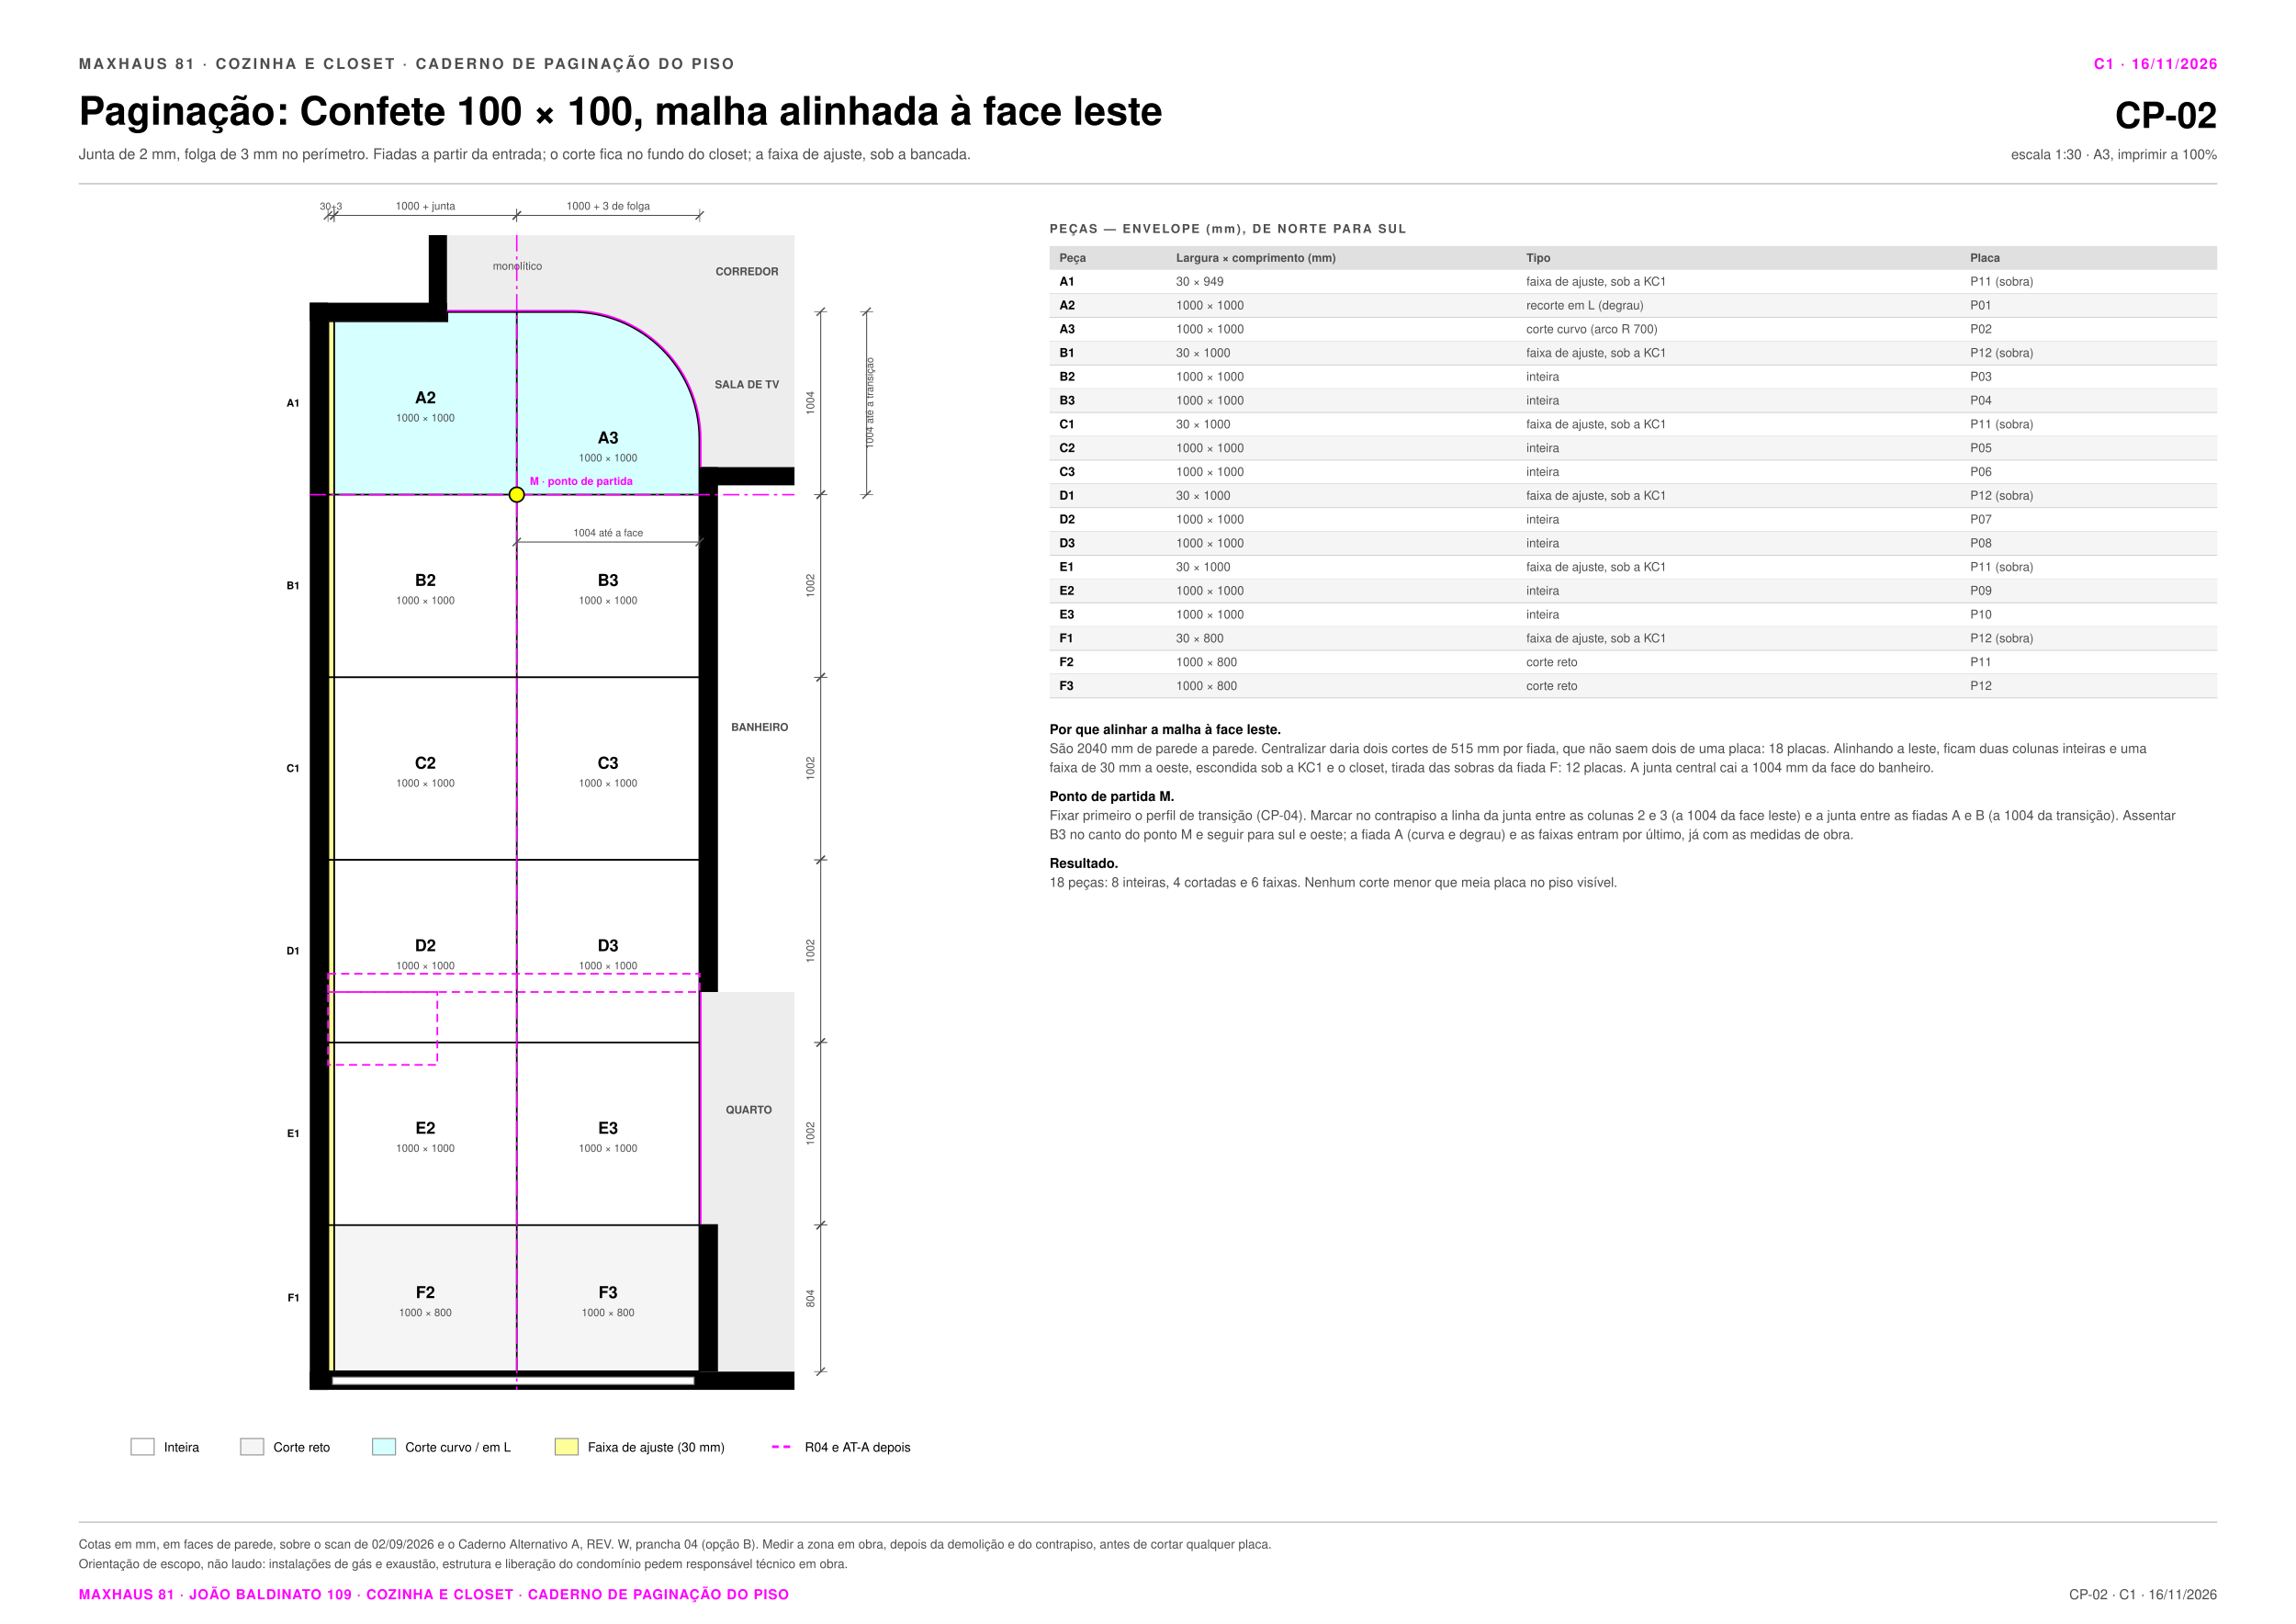
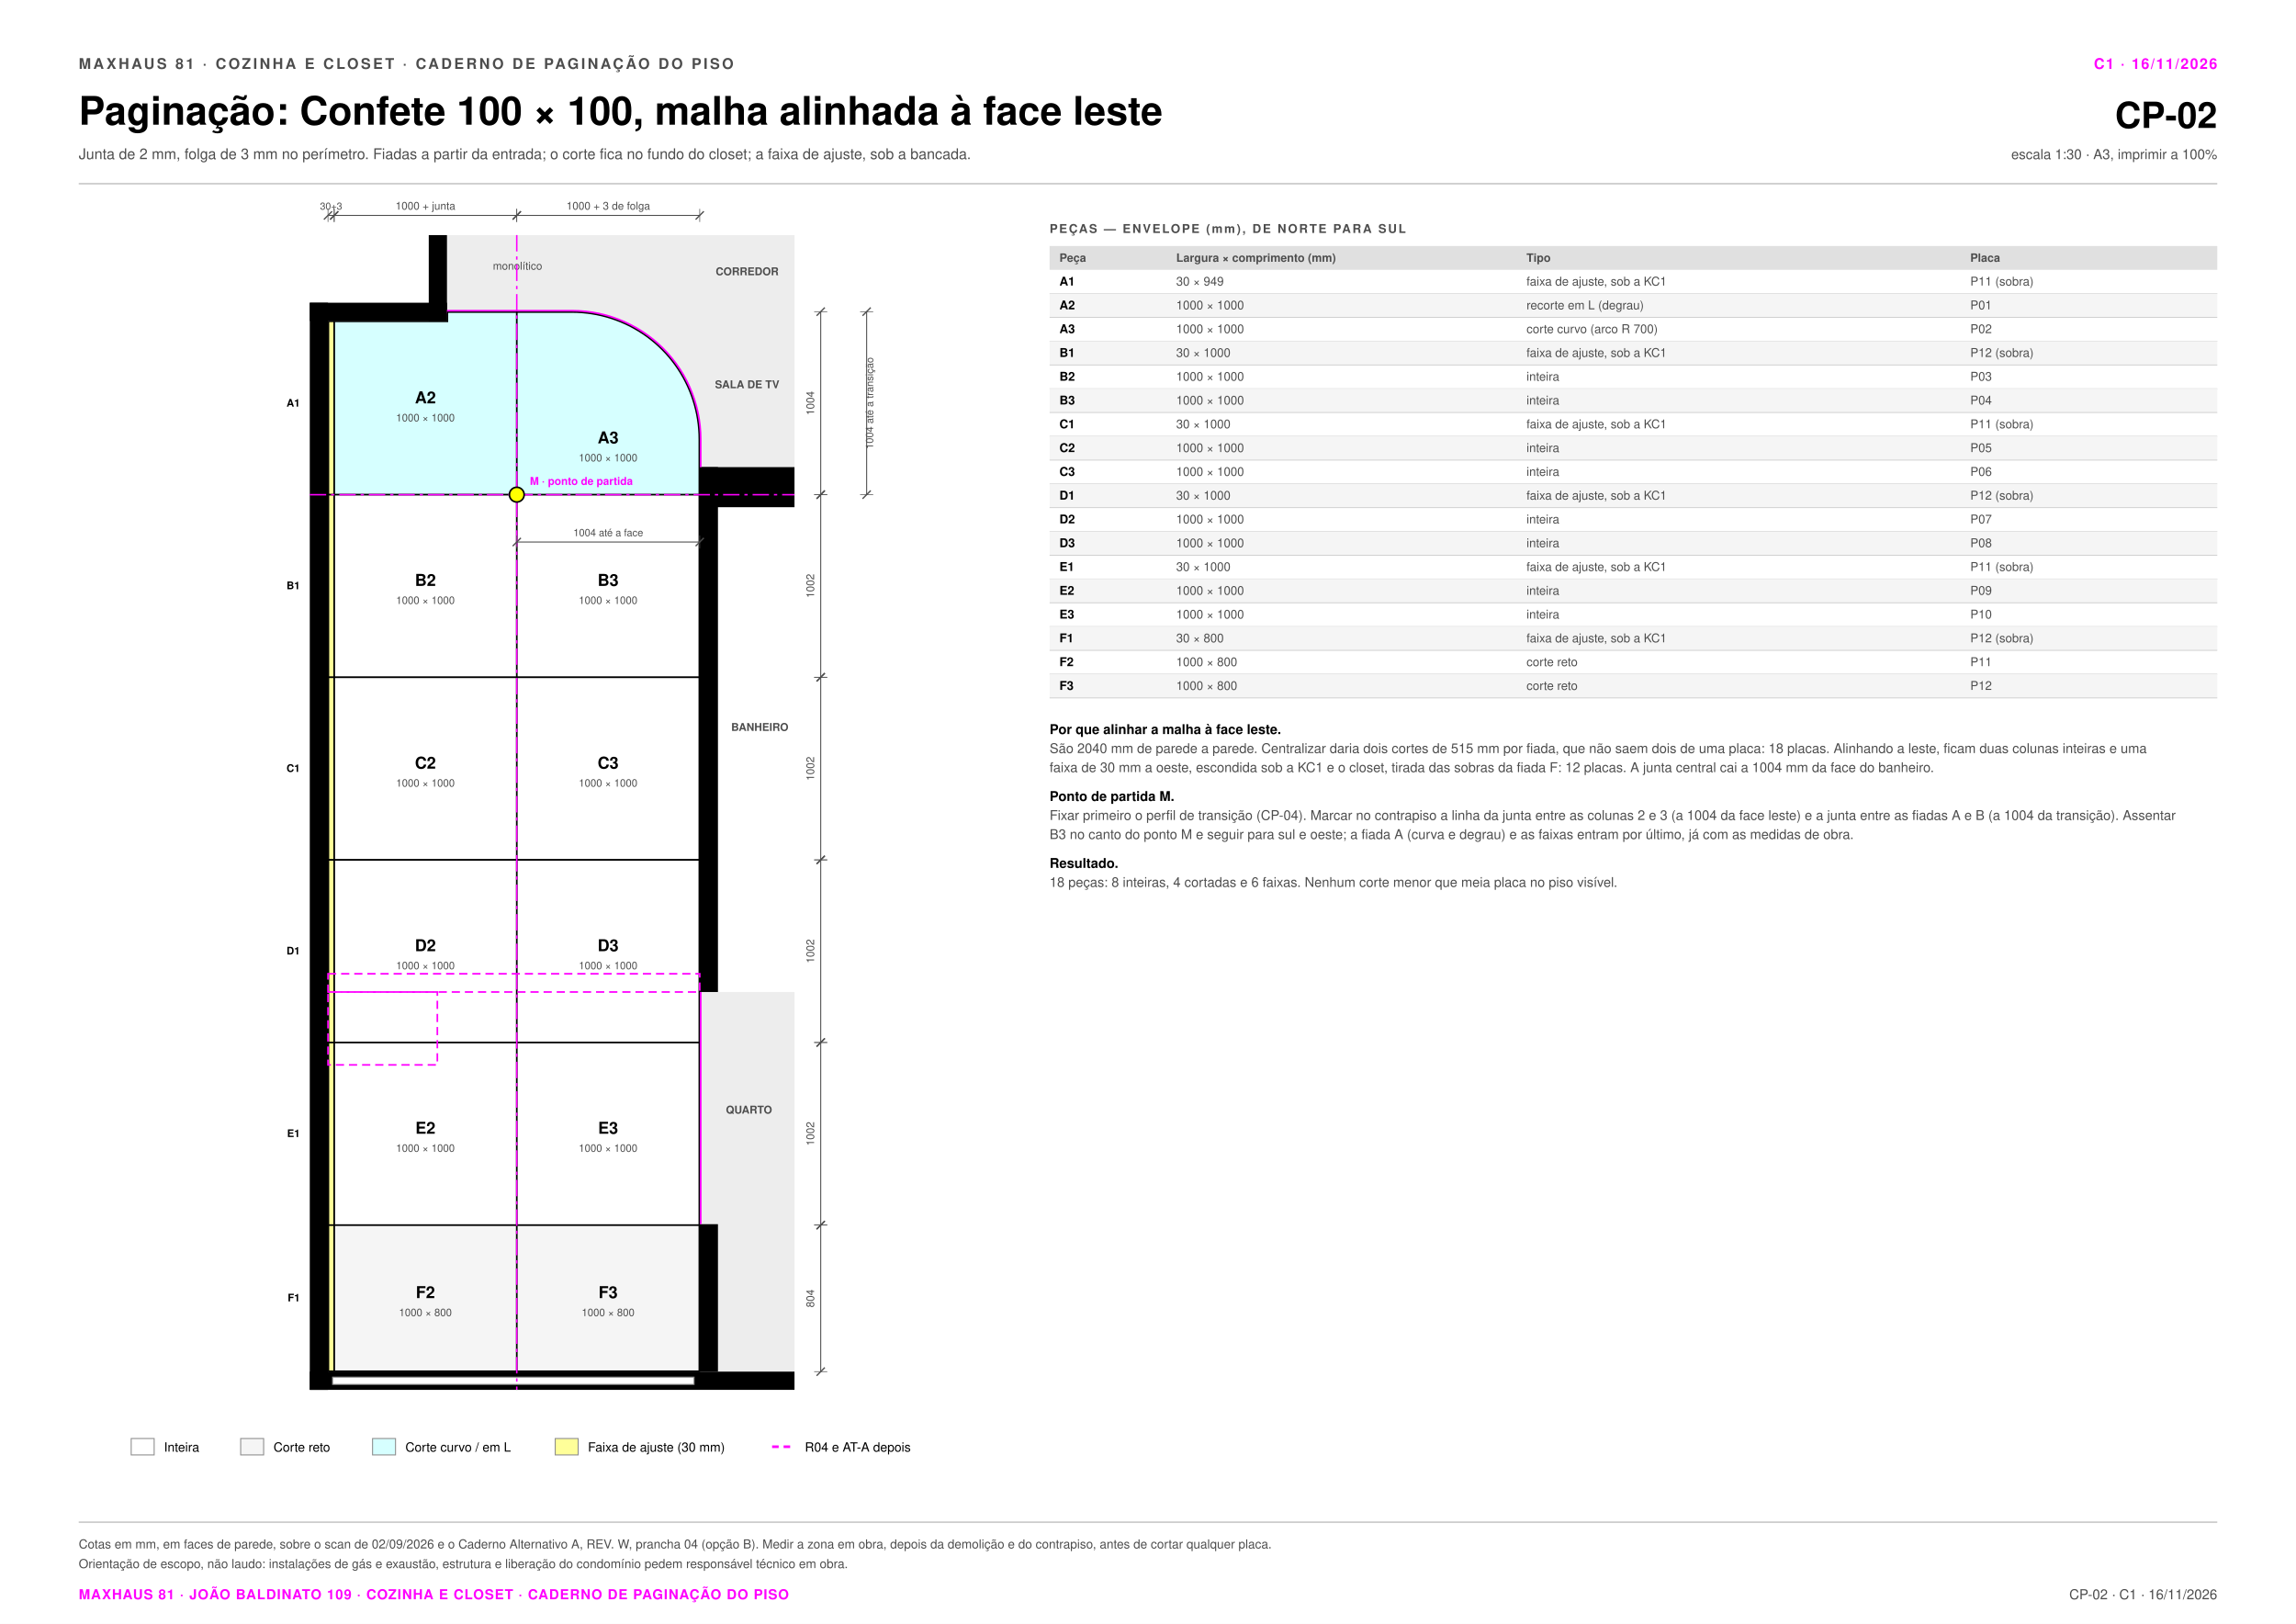
<svg xmlns="http://www.w3.org/2000/svg" viewBox="0 0 1400 990" width="1400" height="990">
  <rect x="0.00" y="0.00" width="1400.00" height="990.00" fill="#ffffff" />
  <text x="48.0" y="42.0" font-family="Helvetica, Arial, sans-serif" font-size="9.0" fill="#4d4d4d" font-weight="bold" text-anchor="start" letter-spacing="1.40">MAXHAUS 81  ·  COZINHA E CLOSET  ·  CADERNO DE PAGINAÇÃO DO PISO</text>
  <text x="48.0" y="76.0" font-family="Helvetica, Arial, sans-serif" font-size="24.0" fill="#000000" font-weight="bold" text-anchor="start">Paginação: Confete 100 × 100, malha alinhada à face leste</text>
  <text x="48.0" y="97.0" font-family="Helvetica, Arial, sans-serif" font-size="9.0" fill="#4d4d4d" font-weight="normal" text-anchor="start">Junta de 2 mm, folga de 3 mm no perímetro. Fiadas a partir da entrada; o corte fica no fundo do closet; a faixa de ajuste, sob a bancada.</text>
  <text x="1352.0" y="42.0" font-family="Helvetica, Arial, sans-serif" font-size="9.0" fill="#ff00ff" font-weight="bold" text-anchor="end" letter-spacing="0.80">C1  ·  16/11/2026</text>
  <text x="1352.0" y="78.0" font-family="Helvetica, Arial, sans-serif" font-size="22.0" fill="#000000" font-weight="bold" text-anchor="end">CP-02</text>
  <text x="1352.0" y="97.0" font-family="Helvetica, Arial, sans-serif" font-size="8.4" fill="#4d4d4d" font-weight="normal" text-anchor="end">escala 1:30  ·  A3, imprimir a 100%</text>
  <line x1="48.00" y1="112.00" x2="1352.00" y2="112.00" stroke="#cccccc" stroke-width="1.00" />
  <line x1="48.00" y1="928.00" x2="1352.00" y2="928.00" stroke="#cccccc" stroke-width="1.00" />
  <text x="48.0" y="944.0" font-family="Helvetica, Arial, sans-serif" font-size="7.6" fill="#4d4d4d" font-weight="normal" text-anchor="start">Cotas em mm, em faces de parede, sobre o scan de 02/09/2026 e o Caderno Alternativo A, REV. W, prancha 04 (opção B). Medir a zona em obra, depois da demolição e do contrapiso, antes de cortar qualquer placa.</text>
  <text x="48.0" y="956.0" font-family="Helvetica, Arial, sans-serif" font-size="7.6" fill="#4d4d4d" font-weight="normal" text-anchor="start">Orientação de escopo, não laudo: instalações de gás e exaustão, estrutura e liberação do condomínio pedem responsável técnico em obra.</text>
  <text x="48.0" y="975.0" font-family="Helvetica, Arial, sans-serif" font-size="8.4" fill="#ff00ff" font-weight="bold" text-anchor="start" letter-spacing="0.50">MAXHAUS 81  ·  JOÃO BALDINATO 109  ·  COZINHA E CLOSET  ·  CADERNO DE PAGINAÇÃO DO PISO</text>
  <text x="1352.0" y="975.0" font-family="Helvetica, Arial, sans-serif" font-size="8.4" fill="#4d4d4d" font-weight="normal" text-anchor="end">CP-02   ·   C1  ·  16/11/2026</text>
  <rect x="272.56" y="143.33" width="211.89" height="141.44" fill="#ededed" />
  <rect x="426.67" y="604.78" width="57.78" height="231.44" fill="#ededed" />
  <path d="M200.00 196.00 L272.89 196.00 L272.89 190.00 L348.89 190.00 L348.89 190.33 L351.93 190.39 L354.97 190.57 L357.99 190.87 L361.00 191.29 L364.00 191.82 L366.97 192.47 L369.91 193.24 L372.82 194.12 L375.69 195.12 L378.53 196.23 L381.31 197.45 L384.05 198.77 L386.73 200.21 L389.35 201.75 L391.91 203.39 L394.41 205.12 L396.83 206.96 L399.19 208.89 L401.46 210.91 L403.65 213.02 L405.76 215.21 L407.78 217.48 L409.71 219.83 L411.54 222.26 L413.28 224.75 L414.92 227.31 L416.46 229.94 L417.89 232.62 L419.22 235.35 L420.44 238.14 L421.55 240.97 L422.54 243.85 L423.43 246.76 L424.19 249.70 L424.85 252.67 L425.38 255.66 L425.80 258.68 L426.09 261.70 L426.27 264.74 L426.33 267.78 L426.67 267.78 L426.67 836.22 L200.00 836.22 Z" fill="#f5f5f5" stroke="#000000" stroke-width="0.50" />
  <rect x="188.89" y="184.56" width="11.11" height="662.78" fill="#000000" />
  <rect x="188.89" y="184.56" width="83.67" height="11.11" fill="#000000" />
  <rect x="261.44" y="143.33" width="11.11" height="52.33" fill="#000000" />
  <rect x="188.89" y="836.22" width="295.56" height="11.11" fill="#000000" />
  <rect x="426.67" y="284.78" width="11.11" height="320.00" fill="#000000" />
-   <rect x="426.67" y="284.78" width="57.78" height="11.11" fill="#000000" />
+   <rect x="426.67" y="284.78" width="57.78" height="24.44" fill="#000000" />
  <rect x="426.67" y="746.33" width="11.11" height="89.89" fill="#000000" />
  <rect x="202.78" y="839.56" width="220.44" height="4.44" fill="#ffffff" stroke="#8c8c8c" stroke-width="0.60" />
  <path d="M272.56 190.00 L348.89 190.00 L348.89 190.00 L352.96 190.11 L357.02 190.43 L361.06 190.96 L365.06 191.70 L369.02 192.65 L372.92 193.81 L376.76 195.17 L380.52 196.72 L384.20 198.48 L387.78 200.42 L391.25 202.55 L394.61 204.85 L397.84 207.33 L400.93 209.98 L403.89 212.78 L406.69 215.73 L409.33 218.83 L411.81 222.06 L414.12 225.42 L416.25 228.89 L418.19 232.47 L419.94 236.14 L421.50 239.90 L422.86 243.74 L424.02 247.65 L424.97 251.61 L425.71 255.61 L426.24 259.65 L426.56 263.71 L426.67 267.78 L426.67 284.78" fill="none" stroke="#ff00ff" stroke-width="2.20" />
  <line x1="426.67" y1="604.78" x2="426.67" y2="746.33" stroke="#ff00ff" stroke-width="2.20" />
  <text x="455.6" y="167.8" font-family="Helvetica, Arial, sans-serif" font-size="6.6" fill="#4d4d4d" font-weight="bold" text-anchor="middle">CORREDOR</text>
  <text x="455.6" y="236.7" font-family="Helvetica, Arial, sans-serif" font-size="6.6" fill="#4d4d4d" font-weight="bold" text-anchor="middle">SALA DE TV</text>
  <text x="463.3" y="445.6" font-family="Helvetica, Arial, sans-serif" font-size="6.6" fill="#4d4d4d" font-weight="bold" text-anchor="middle">BANHEIRO</text>
  <text x="456.7" y="678.9" font-family="Helvetica, Arial, sans-serif" font-size="6.6" fill="#4d4d4d" font-weight="bold" text-anchor="middle">QUARTO</text>
  <text x="315.6" y="164.4" font-family="Helvetica, Arial, sans-serif" font-size="6.6" fill="#4d4d4d" font-weight="normal" text-anchor="middle">monolítico</text>
  <path d="M200.33 301.44 L200.33 196.00 L203.67 196.00 L203.67 301.44 Z" fill="#ffff99" stroke="#000000" stroke-width="0.80" />
  <text x="182.9" y="247.9" font-family="Helvetica, Arial, sans-serif" font-size="6.4" fill="#000000" font-weight="bold" text-anchor="end">A1</text>
  <path d="M203.89 301.44 L203.89 196.00 L272.89 196.00 L272.89 190.33 L315.00 190.33 L315.00 301.44 Z" fill="#d6ffff" stroke="#000000" stroke-width="0.80" />
  <text x="259.4" y="245.9" font-family="Helvetica, Arial, sans-serif" font-size="10.0" fill="#000000" font-weight="bold" text-anchor="middle">A2</text>
  <text x="259.4" y="256.9" font-family="Helvetica, Arial, sans-serif" font-size="6.4" fill="#4d4d4d" font-weight="normal" text-anchor="middle">1000 × 1000</text>
  <path d="M315.22 301.44 L315.22 190.33 L348.89 190.33 L348.89 190.33 L351.93 190.39 L354.97 190.57 L357.99 190.87 L361.00 191.29 L364.00 191.82 L366.97 192.47 L369.91 193.24 L372.82 194.12 L375.69 195.12 L378.53 196.23 L381.31 197.45 L384.05 198.77 L386.73 200.21 L389.35 201.75 L391.91 203.39 L394.41 205.12 L396.83 206.96 L399.19 208.89 L401.46 210.91 L403.65 213.02 L405.76 215.21 L407.78 217.48 L409.71 219.83 L411.54 222.26 L413.28 224.75 L414.92 227.31 L416.46 229.94 L417.89 232.62 L419.22 235.35 L420.44 238.14 L421.55 240.97 L422.54 243.85 L423.43 246.76 L424.19 249.70 L424.85 252.67 L425.38 255.66 L425.80 258.68 L426.09 261.70 L426.27 264.74 L426.33 267.78 L426.33 267.78 L426.33 301.44 Z" fill="#d6ffff" stroke="#000000" stroke-width="0.80" />
  <text x="370.8" y="270.3" font-family="Helvetica, Arial, sans-serif" font-size="10.0" fill="#000000" font-weight="bold" text-anchor="middle">A3</text>
  <text x="370.8" y="281.3" font-family="Helvetica, Arial, sans-serif" font-size="6.4" fill="#4d4d4d" font-weight="normal" text-anchor="middle">1000 × 1000</text>
  <path d="M200.33 412.78 L200.33 301.67 L203.67 301.67 L203.67 412.78 Z" fill="#ffff99" stroke="#000000" stroke-width="0.80" />
  <text x="182.9" y="359.2" font-family="Helvetica, Arial, sans-serif" font-size="6.4" fill="#000000" font-weight="bold" text-anchor="end">B1</text>
  <path d="M203.89 412.78 L203.89 301.67 L315.00 301.67 L315.00 412.78 Z" fill="#ffffff" stroke="#000000" stroke-width="0.80" />
  <text x="259.4" y="357.2" font-family="Helvetica, Arial, sans-serif" font-size="10.0" fill="#000000" font-weight="bold" text-anchor="middle">B2</text>
  <text x="259.4" y="368.2" font-family="Helvetica, Arial, sans-serif" font-size="6.4" fill="#4d4d4d" font-weight="normal" text-anchor="middle">1000 × 1000</text>
  <path d="M315.22 412.78 L315.22 301.67 L426.33 301.67 L426.33 412.78 Z" fill="#ffffff" stroke="#000000" stroke-width="0.80" />
  <text x="370.8" y="357.2" font-family="Helvetica, Arial, sans-serif" font-size="10.0" fill="#000000" font-weight="bold" text-anchor="middle">B3</text>
  <text x="370.8" y="368.2" font-family="Helvetica, Arial, sans-serif" font-size="6.4" fill="#4d4d4d" font-weight="normal" text-anchor="middle">1000 × 1000</text>
  <path d="M200.33 524.11 L200.33 413.00 L203.67 413.00 L203.67 524.11 Z" fill="#ffff99" stroke="#000000" stroke-width="0.80" />
  <text x="182.9" y="470.6" font-family="Helvetica, Arial, sans-serif" font-size="6.4" fill="#000000" font-weight="bold" text-anchor="end">C1</text>
  <path d="M203.89 524.11 L203.89 413.00 L315.00 413.00 L315.00 524.11 Z" fill="#ffffff" stroke="#000000" stroke-width="0.80" />
  <text x="259.4" y="468.6" font-family="Helvetica, Arial, sans-serif" font-size="10.0" fill="#000000" font-weight="bold" text-anchor="middle">C2</text>
  <text x="259.4" y="479.6" font-family="Helvetica, Arial, sans-serif" font-size="6.4" fill="#4d4d4d" font-weight="normal" text-anchor="middle">1000 × 1000</text>
  <path d="M315.22 524.11 L315.22 413.00 L426.33 413.00 L426.33 524.11 Z" fill="#ffffff" stroke="#000000" stroke-width="0.80" />
  <text x="370.8" y="468.6" font-family="Helvetica, Arial, sans-serif" font-size="10.0" fill="#000000" font-weight="bold" text-anchor="middle">C3</text>
  <text x="370.8" y="479.6" font-family="Helvetica, Arial, sans-serif" font-size="6.4" fill="#4d4d4d" font-weight="normal" text-anchor="middle">1000 × 1000</text>
  <path d="M200.33 635.44 L200.33 524.33 L203.67 524.33 L203.67 635.44 Z" fill="#ffff99" stroke="#000000" stroke-width="0.80" />
  <text x="182.9" y="581.9" font-family="Helvetica, Arial, sans-serif" font-size="6.4" fill="#000000" font-weight="bold" text-anchor="end">D1</text>
  <path d="M203.89 635.44 L203.89 524.33 L315.00 524.33 L315.00 635.44 Z" fill="#ffffff" stroke="#000000" stroke-width="0.80" />
  <text x="259.4" y="579.9" font-family="Helvetica, Arial, sans-serif" font-size="10.0" fill="#000000" font-weight="bold" text-anchor="middle">D2</text>
  <text x="259.4" y="590.9" font-family="Helvetica, Arial, sans-serif" font-size="6.4" fill="#4d4d4d" font-weight="normal" text-anchor="middle">1000 × 1000</text>
  <path d="M315.22 635.44 L315.22 524.33 L426.33 524.33 L426.33 635.44 Z" fill="#ffffff" stroke="#000000" stroke-width="0.80" />
  <text x="370.8" y="579.9" font-family="Helvetica, Arial, sans-serif" font-size="10.0" fill="#000000" font-weight="bold" text-anchor="middle">D3</text>
  <text x="370.8" y="590.9" font-family="Helvetica, Arial, sans-serif" font-size="6.4" fill="#4d4d4d" font-weight="normal" text-anchor="middle">1000 × 1000</text>
  <path d="M200.33 746.78 L200.33 635.67 L203.67 635.67 L203.67 746.78 Z" fill="#ffff99" stroke="#000000" stroke-width="0.80" />
  <text x="182.9" y="693.2" font-family="Helvetica, Arial, sans-serif" font-size="6.4" fill="#000000" font-weight="bold" text-anchor="end">E1</text>
  <path d="M203.89 746.78 L203.89 635.67 L315.00 635.67 L315.00 746.78 Z" fill="#ffffff" stroke="#000000" stroke-width="0.80" />
  <text x="259.4" y="691.2" font-family="Helvetica, Arial, sans-serif" font-size="10.0" fill="#000000" font-weight="bold" text-anchor="middle">E2</text>
  <text x="259.4" y="702.2" font-family="Helvetica, Arial, sans-serif" font-size="6.4" fill="#4d4d4d" font-weight="normal" text-anchor="middle">1000 × 1000</text>
  <path d="M315.22 746.78 L315.22 635.67 L426.33 635.67 L426.33 746.78 Z" fill="#ffffff" stroke="#000000" stroke-width="0.80" />
  <text x="370.8" y="691.2" font-family="Helvetica, Arial, sans-serif" font-size="10.0" fill="#000000" font-weight="bold" text-anchor="middle">E3</text>
  <text x="370.8" y="702.2" font-family="Helvetica, Arial, sans-serif" font-size="6.4" fill="#4d4d4d" font-weight="normal" text-anchor="middle">1000 × 1000</text>
  <path d="M200.33 835.89 L200.33 747.00 L203.67 747.00 L203.67 835.89 Z" fill="#ffff99" stroke="#000000" stroke-width="0.80" />
  <text x="182.9" y="793.4" font-family="Helvetica, Arial, sans-serif" font-size="6.4" fill="#000000" font-weight="bold" text-anchor="end">F1</text>
  <path d="M203.89 835.89 L203.89 747.00 L315.00 747.00 L315.00 835.89 Z" fill="#f5f5f5" stroke="#000000" stroke-width="0.80" />
  <text x="259.4" y="791.4" font-family="Helvetica, Arial, sans-serif" font-size="10.0" fill="#000000" font-weight="bold" text-anchor="middle">F2</text>
  <text x="259.4" y="802.4" font-family="Helvetica, Arial, sans-serif" font-size="6.4" fill="#4d4d4d" font-weight="normal" text-anchor="middle">1000 × 800</text>
  <path d="M315.22 835.89 L315.22 747.00 L426.33 747.00 L426.33 835.89 Z" fill="#f5f5f5" stroke="#000000" stroke-width="0.80" />
  <text x="370.8" y="791.4" font-family="Helvetica, Arial, sans-serif" font-size="10.0" fill="#000000" font-weight="bold" text-anchor="middle">F3</text>
  <text x="370.8" y="802.4" font-family="Helvetica, Arial, sans-serif" font-size="6.4" fill="#4d4d4d" font-weight="normal" text-anchor="middle">1000 × 800</text>
  <rect x="200.00" y="593.67" width="226.67" height="11.11" fill="none" stroke="#ff00ff" stroke-width="1.00" stroke-dasharray="5 3" />
  <rect x="200.00" y="604.78" width="66.67" height="44.44" fill="none" stroke="#ff00ff" stroke-width="1.00" stroke-dasharray="5 3" />
  <path d="M315.1 143.3 L315.1 847.3" fill="none" stroke="#ff00ff" stroke-width="0.90" stroke-dasharray="10 3 2 3" />
  <path d="M188.9 301.6 L484.4 301.6" fill="none" stroke="#ff00ff" stroke-width="0.90" stroke-dasharray="10 3 2 3" />
  <circle cx="315.11" cy="301.56" r="4.50" fill="#ffff00" stroke="#000000" stroke-width="1.00" />
  <text x="323.1" y="295.6" font-family="Helvetica, Arial, sans-serif" font-size="6.6" fill="#ff00ff" font-weight="bold" text-anchor="start">M · ponto de partida</text>
  <line x1="200.00" y1="131.33" x2="203.78" y2="131.33" stroke="#4d4d4d" stroke-width="0.60" />
  <line x1="197.50" y1="133.83" x2="202.50" y2="128.83" stroke="#4d4d4d" stroke-width="0.80" />
  <line x1="200.00" y1="127.33" x2="200.00" y2="135.33" stroke="#4d4d4d" stroke-width="0.40" />
  <line x1="201.28" y1="133.83" x2="206.28" y2="128.83" stroke="#4d4d4d" stroke-width="0.80" />
  <line x1="203.78" y1="127.33" x2="203.78" y2="135.33" stroke="#4d4d4d" stroke-width="0.40" />
  <text x="201.9" y="127.8" font-family="Helvetica, Arial, sans-serif" font-size="6.0" fill="#4d4d4d" font-weight="normal" text-anchor="middle">30+3</text>
  <line x1="203.78" y1="131.33" x2="315.11" y2="131.33" stroke="#4d4d4d" stroke-width="0.60" />
  <line x1="201.28" y1="133.83" x2="206.28" y2="128.83" stroke="#4d4d4d" stroke-width="0.80" />
  <line x1="203.78" y1="127.33" x2="203.78" y2="135.33" stroke="#4d4d4d" stroke-width="0.40" />
  <line x1="312.61" y1="133.83" x2="317.61" y2="128.83" stroke="#4d4d4d" stroke-width="0.80" />
  <line x1="315.11" y1="127.33" x2="315.11" y2="135.33" stroke="#4d4d4d" stroke-width="0.40" />
  <text x="259.4" y="127.8" font-family="Helvetica, Arial, sans-serif" font-size="6.6" fill="#4d4d4d" font-weight="normal" text-anchor="middle">1000 + junta</text>
  <line x1="315.11" y1="131.33" x2="426.67" y2="131.33" stroke="#4d4d4d" stroke-width="0.60" />
  <line x1="312.61" y1="133.83" x2="317.61" y2="128.83" stroke="#4d4d4d" stroke-width="0.80" />
  <line x1="315.11" y1="127.33" x2="315.11" y2="135.33" stroke="#4d4d4d" stroke-width="0.40" />
  <line x1="424.17" y1="133.83" x2="429.17" y2="128.83" stroke="#4d4d4d" stroke-width="0.80" />
  <line x1="426.67" y1="127.33" x2="426.67" y2="135.33" stroke="#4d4d4d" stroke-width="0.40" />
  <text x="370.9" y="127.8" font-family="Helvetica, Arial, sans-serif" font-size="6.6" fill="#4d4d4d" font-weight="normal" text-anchor="middle">1000 + 3 de folga</text>
  <line x1="315.11" y1="330.44" x2="426.67" y2="330.44" stroke="#4d4d4d" stroke-width="0.60" />
  <line x1="312.61" y1="332.94" x2="317.61" y2="327.94" stroke="#4d4d4d" stroke-width="0.80" />
  <line x1="315.11" y1="326.44" x2="315.11" y2="334.44" stroke="#4d4d4d" stroke-width="0.40" />
  <line x1="424.17" y1="332.94" x2="429.17" y2="327.94" stroke="#4d4d4d" stroke-width="0.80" />
  <line x1="426.67" y1="326.44" x2="426.67" y2="334.44" stroke="#4d4d4d" stroke-width="0.40" />
  <text x="370.9" y="326.9" font-family="Helvetica, Arial, sans-serif" font-size="6.2" fill="#4d4d4d" font-weight="normal" text-anchor="middle">1004 até a face</text>
  <line x1="500.44" y1="190.00" x2="500.44" y2="301.56" stroke="#4d4d4d" stroke-width="0.60" />
  <line x1="497.94" y1="192.50" x2="502.94" y2="187.50" stroke="#4d4d4d" stroke-width="0.80" />
  <line x1="496.44" y1="190.00" x2="504.44" y2="190.00" stroke="#4d4d4d" stroke-width="0.40" />
  <line x1="497.94" y1="304.06" x2="502.94" y2="299.06" stroke="#4d4d4d" stroke-width="0.80" />
  <line x1="496.44" y1="301.56" x2="504.44" y2="301.56" stroke="#4d4d4d" stroke-width="0.40" />
  <text x="496.4" y="245.8" font-family="Helvetica, Arial, sans-serif" font-size="6.6" fill="#4d4d4d" font-weight="normal" text-anchor="middle" transform="rotate(-90.0 496.4 245.8)">1004</text>
  <line x1="500.44" y1="301.56" x2="500.44" y2="412.89" stroke="#4d4d4d" stroke-width="0.60" />
  <line x1="497.94" y1="304.06" x2="502.94" y2="299.06" stroke="#4d4d4d" stroke-width="0.80" />
  <line x1="496.44" y1="301.56" x2="504.44" y2="301.56" stroke="#4d4d4d" stroke-width="0.40" />
  <line x1="497.94" y1="415.39" x2="502.94" y2="410.39" stroke="#4d4d4d" stroke-width="0.80" />
  <line x1="496.44" y1="412.89" x2="504.44" y2="412.89" stroke="#4d4d4d" stroke-width="0.40" />
  <text x="496.4" y="357.2" font-family="Helvetica, Arial, sans-serif" font-size="6.6" fill="#4d4d4d" font-weight="normal" text-anchor="middle" transform="rotate(-90.0 496.4 357.2)">1002</text>
  <line x1="500.44" y1="412.89" x2="500.44" y2="524.22" stroke="#4d4d4d" stroke-width="0.60" />
  <line x1="497.94" y1="415.39" x2="502.94" y2="410.39" stroke="#4d4d4d" stroke-width="0.80" />
  <line x1="496.44" y1="412.89" x2="504.44" y2="412.89" stroke="#4d4d4d" stroke-width="0.40" />
  <line x1="497.94" y1="526.72" x2="502.94" y2="521.72" stroke="#4d4d4d" stroke-width="0.80" />
  <line x1="496.44" y1="524.22" x2="504.44" y2="524.22" stroke="#4d4d4d" stroke-width="0.40" />
  <text x="496.4" y="468.6" font-family="Helvetica, Arial, sans-serif" font-size="6.6" fill="#4d4d4d" font-weight="normal" text-anchor="middle" transform="rotate(-90.0 496.4 468.6)">1002</text>
  <line x1="500.44" y1="524.22" x2="500.44" y2="635.56" stroke="#4d4d4d" stroke-width="0.60" />
  <line x1="497.94" y1="526.72" x2="502.94" y2="521.72" stroke="#4d4d4d" stroke-width="0.80" />
  <line x1="496.44" y1="524.22" x2="504.44" y2="524.22" stroke="#4d4d4d" stroke-width="0.40" />
  <line x1="497.94" y1="638.06" x2="502.94" y2="633.06" stroke="#4d4d4d" stroke-width="0.80" />
  <line x1="496.44" y1="635.56" x2="504.44" y2="635.56" stroke="#4d4d4d" stroke-width="0.40" />
  <text x="496.4" y="579.9" font-family="Helvetica, Arial, sans-serif" font-size="6.6" fill="#4d4d4d" font-weight="normal" text-anchor="middle" transform="rotate(-90.0 496.4 579.9)">1002</text>
  <line x1="500.44" y1="635.56" x2="500.44" y2="746.89" stroke="#4d4d4d" stroke-width="0.60" />
  <line x1="497.94" y1="638.06" x2="502.94" y2="633.06" stroke="#4d4d4d" stroke-width="0.80" />
  <line x1="496.44" y1="635.56" x2="504.44" y2="635.56" stroke="#4d4d4d" stroke-width="0.40" />
  <line x1="497.94" y1="749.39" x2="502.94" y2="744.39" stroke="#4d4d4d" stroke-width="0.80" />
  <line x1="496.44" y1="746.89" x2="504.44" y2="746.89" stroke="#4d4d4d" stroke-width="0.40" />
  <text x="496.4" y="691.2" font-family="Helvetica, Arial, sans-serif" font-size="6.6" fill="#4d4d4d" font-weight="normal" text-anchor="middle" transform="rotate(-90.0 496.4 691.2)">1002</text>
  <line x1="500.44" y1="746.89" x2="500.44" y2="836.22" stroke="#4d4d4d" stroke-width="0.60" />
  <line x1="497.94" y1="749.39" x2="502.94" y2="744.39" stroke="#4d4d4d" stroke-width="0.80" />
  <line x1="496.44" y1="746.89" x2="504.44" y2="746.89" stroke="#4d4d4d" stroke-width="0.40" />
  <line x1="497.94" y1="838.72" x2="502.94" y2="833.72" stroke="#4d4d4d" stroke-width="0.80" />
  <line x1="496.44" y1="836.22" x2="504.44" y2="836.22" stroke="#4d4d4d" stroke-width="0.40" />
  <text x="496.4" y="791.6" font-family="Helvetica, Arial, sans-serif" font-size="6.6" fill="#4d4d4d" font-weight="normal" text-anchor="middle" transform="rotate(-90.0 496.4 791.6)">804</text>
  <line x1="528.44" y1="190.00" x2="528.44" y2="301.56" stroke="#4d4d4d" stroke-width="0.60" />
  <line x1="525.94" y1="192.50" x2="530.94" y2="187.50" stroke="#4d4d4d" stroke-width="0.80" />
  <line x1="524.44" y1="190.00" x2="532.44" y2="190.00" stroke="#4d4d4d" stroke-width="0.40" />
  <line x1="525.94" y1="304.06" x2="530.94" y2="299.06" stroke="#4d4d4d" stroke-width="0.80" />
  <line x1="524.44" y1="301.56" x2="532.44" y2="301.56" stroke="#4d4d4d" stroke-width="0.40" />
  <text x="532.4" y="245.8" font-family="Helvetica, Arial, sans-serif" font-size="6.2" fill="#4d4d4d" font-weight="normal" text-anchor="middle" transform="rotate(-90.0 532.4 245.8)">1004 até a transição</text>
  <rect x="80.00" y="877.00" width="14.00" height="10.00" fill="#ffffff" stroke="#8c8c8c" stroke-width="0.60" />
  <text x="100.0" y="885.0" font-family="Helvetica, Arial, sans-serif" font-size="7.8" fill="#000000" font-weight="normal" text-anchor="start">Inteira</text>
  <rect x="146.76" y="877.00" width="14.00" height="10.00" fill="#f5f5f5" stroke="#8c8c8c" stroke-width="0.60" />
  <text x="166.8" y="885.0" font-family="Helvetica, Arial, sans-serif" font-size="7.8" fill="#000000" font-weight="normal" text-anchor="start">Corte reto</text>
  <rect x="227.17" y="877.00" width="14.00" height="10.00" fill="#d6ffff" stroke="#8c8c8c" stroke-width="0.60" />
  <text x="247.2" y="885.0" font-family="Helvetica, Arial, sans-serif" font-size="7.8" fill="#000000" font-weight="normal" text-anchor="start">Corte curvo / em L</text>
  <rect x="338.54" y="877.00" width="14.00" height="10.00" fill="#ffff99" stroke="#8c8c8c" stroke-width="0.60" />
  <text x="358.5" y="885.0" font-family="Helvetica, Arial, sans-serif" font-size="7.8" fill="#000000" font-weight="normal" text-anchor="start">Faixa de ajuste (30 mm)</text>
  <path d="M470.8 882.0 L484.8 882.0" fill="none" stroke="#ff00ff" stroke-width="1.60" stroke-dasharray="4 3" />
  <text x="490.8" y="885.0" font-family="Helvetica, Arial, sans-serif" font-size="7.8" fill="#000000" font-weight="normal" text-anchor="start">R04 e AT-A depois</text>
  <text x="640.0" y="142.0" font-family="Helvetica, Arial, sans-serif" font-size="7.4" fill="#4d4d4d" font-weight="bold" text-anchor="start" letter-spacing="1.00">PEÇAS — ENVELOPE (mm), DE NORTE PARA SUL</text>
  <rect x="640.00" y="150.00" width="712.00" height="14.50" fill="#e0e0e0" />
  <text x="646.0" y="159.6" font-family="Helvetica, Arial, sans-serif" font-size="7.0" fill="#4d4d4d" font-weight="bold" text-anchor="start">Peça</text>
  <text x="717.2" y="159.6" font-family="Helvetica, Arial, sans-serif" font-size="7.0" fill="#4d4d4d" font-weight="bold" text-anchor="start">Largura × comprimento (mm)</text>
  <text x="930.8" y="159.6" font-family="Helvetica, Arial, sans-serif" font-size="7.0" fill="#4d4d4d" font-weight="bold" text-anchor="start">Tipo</text>
  <text x="1201.4" y="159.6" font-family="Helvetica, Arial, sans-serif" font-size="7.0" fill="#4d4d4d" font-weight="bold" text-anchor="start">Placa</text>
  <text x="646.0" y="174.1" font-family="Helvetica, Arial, sans-serif" font-size="7.4" fill="#000000" font-weight="bold" text-anchor="start">A1</text>
  <text x="717.2" y="174.1" font-family="Helvetica, Arial, sans-serif" font-size="7.4" fill="#4d4d4d" font-weight="normal" text-anchor="start">30 × 949</text>
  <text x="930.8" y="174.1" font-family="Helvetica, Arial, sans-serif" font-size="7.4" fill="#4d4d4d" font-weight="normal" text-anchor="start">faixa de ajuste, sob a KC1</text>
  <text x="1201.4" y="174.1" font-family="Helvetica, Arial, sans-serif" font-size="7.4" fill="#4d4d4d" font-weight="normal" text-anchor="start">P11 (sobra)</text>
  <line x1="640.00" y1="179.00" x2="1352.00" y2="179.00" stroke="#cccccc" stroke-width="0.50" />
  <rect x="640.00" y="179.00" width="712.00" height="14.50" fill="#f5f5f5" />
  <text x="646.0" y="188.6" font-family="Helvetica, Arial, sans-serif" font-size="7.4" fill="#000000" font-weight="bold" text-anchor="start">A2</text>
  <text x="717.2" y="188.6" font-family="Helvetica, Arial, sans-serif" font-size="7.4" fill="#4d4d4d" font-weight="normal" text-anchor="start">1000 × 1000</text>
  <text x="930.8" y="188.6" font-family="Helvetica, Arial, sans-serif" font-size="7.4" fill="#4d4d4d" font-weight="normal" text-anchor="start">recorte em L (degrau)</text>
  <text x="1201.4" y="188.6" font-family="Helvetica, Arial, sans-serif" font-size="7.4" fill="#4d4d4d" font-weight="normal" text-anchor="start">P01</text>
  <line x1="640.00" y1="193.50" x2="1352.00" y2="193.50" stroke="#cccccc" stroke-width="0.50" />
  <text x="646.0" y="203.1" font-family="Helvetica, Arial, sans-serif" font-size="7.4" fill="#000000" font-weight="bold" text-anchor="start">A3</text>
  <text x="717.2" y="203.1" font-family="Helvetica, Arial, sans-serif" font-size="7.4" fill="#4d4d4d" font-weight="normal" text-anchor="start">1000 × 1000</text>
  <text x="930.8" y="203.1" font-family="Helvetica, Arial, sans-serif" font-size="7.4" fill="#4d4d4d" font-weight="normal" text-anchor="start">corte curvo (arco R 700)</text>
  <text x="1201.4" y="203.1" font-family="Helvetica, Arial, sans-serif" font-size="7.4" fill="#4d4d4d" font-weight="normal" text-anchor="start">P02</text>
  <line x1="640.00" y1="208.00" x2="1352.00" y2="208.00" stroke="#cccccc" stroke-width="0.50" />
  <rect x="640.00" y="208.00" width="712.00" height="14.50" fill="#f5f5f5" />
  <text x="646.0" y="217.6" font-family="Helvetica, Arial, sans-serif" font-size="7.4" fill="#000000" font-weight="bold" text-anchor="start">B1</text>
  <text x="717.2" y="217.6" font-family="Helvetica, Arial, sans-serif" font-size="7.4" fill="#4d4d4d" font-weight="normal" text-anchor="start">30 × 1000</text>
  <text x="930.8" y="217.6" font-family="Helvetica, Arial, sans-serif" font-size="7.4" fill="#4d4d4d" font-weight="normal" text-anchor="start">faixa de ajuste, sob a KC1</text>
  <text x="1201.4" y="217.6" font-family="Helvetica, Arial, sans-serif" font-size="7.4" fill="#4d4d4d" font-weight="normal" text-anchor="start">P12 (sobra)</text>
  <line x1="640.00" y1="222.50" x2="1352.00" y2="222.50" stroke="#cccccc" stroke-width="0.50" />
  <text x="646.0" y="232.1" font-family="Helvetica, Arial, sans-serif" font-size="7.4" fill="#000000" font-weight="bold" text-anchor="start">B2</text>
  <text x="717.2" y="232.1" font-family="Helvetica, Arial, sans-serif" font-size="7.4" fill="#4d4d4d" font-weight="normal" text-anchor="start">1000 × 1000</text>
  <text x="930.8" y="232.1" font-family="Helvetica, Arial, sans-serif" font-size="7.4" fill="#4d4d4d" font-weight="normal" text-anchor="start">inteira</text>
  <text x="1201.4" y="232.1" font-family="Helvetica, Arial, sans-serif" font-size="7.4" fill="#4d4d4d" font-weight="normal" text-anchor="start">P03</text>
  <line x1="640.00" y1="237.00" x2="1352.00" y2="237.00" stroke="#cccccc" stroke-width="0.50" />
  <rect x="640.00" y="237.00" width="712.00" height="14.50" fill="#f5f5f5" />
  <text x="646.0" y="246.6" font-family="Helvetica, Arial, sans-serif" font-size="7.4" fill="#000000" font-weight="bold" text-anchor="start">B3</text>
  <text x="717.2" y="246.6" font-family="Helvetica, Arial, sans-serif" font-size="7.4" fill="#4d4d4d" font-weight="normal" text-anchor="start">1000 × 1000</text>
  <text x="930.8" y="246.6" font-family="Helvetica, Arial, sans-serif" font-size="7.4" fill="#4d4d4d" font-weight="normal" text-anchor="start">inteira</text>
  <text x="1201.4" y="246.6" font-family="Helvetica, Arial, sans-serif" font-size="7.4" fill="#4d4d4d" font-weight="normal" text-anchor="start">P04</text>
  <line x1="640.00" y1="251.50" x2="1352.00" y2="251.50" stroke="#cccccc" stroke-width="0.50" />
  <text x="646.0" y="261.1" font-family="Helvetica, Arial, sans-serif" font-size="7.4" fill="#000000" font-weight="bold" text-anchor="start">C1</text>
  <text x="717.2" y="261.1" font-family="Helvetica, Arial, sans-serif" font-size="7.4" fill="#4d4d4d" font-weight="normal" text-anchor="start">30 × 1000</text>
  <text x="930.8" y="261.1" font-family="Helvetica, Arial, sans-serif" font-size="7.4" fill="#4d4d4d" font-weight="normal" text-anchor="start">faixa de ajuste, sob a KC1</text>
  <text x="1201.4" y="261.1" font-family="Helvetica, Arial, sans-serif" font-size="7.4" fill="#4d4d4d" font-weight="normal" text-anchor="start">P11 (sobra)</text>
  <line x1="640.00" y1="266.00" x2="1352.00" y2="266.00" stroke="#cccccc" stroke-width="0.50" />
  <rect x="640.00" y="266.00" width="712.00" height="14.50" fill="#f5f5f5" />
  <text x="646.0" y="275.6" font-family="Helvetica, Arial, sans-serif" font-size="7.4" fill="#000000" font-weight="bold" text-anchor="start">C2</text>
  <text x="717.2" y="275.6" font-family="Helvetica, Arial, sans-serif" font-size="7.4" fill="#4d4d4d" font-weight="normal" text-anchor="start">1000 × 1000</text>
  <text x="930.8" y="275.6" font-family="Helvetica, Arial, sans-serif" font-size="7.4" fill="#4d4d4d" font-weight="normal" text-anchor="start">inteira</text>
  <text x="1201.4" y="275.6" font-family="Helvetica, Arial, sans-serif" font-size="7.4" fill="#4d4d4d" font-weight="normal" text-anchor="start">P05</text>
  <line x1="640.00" y1="280.50" x2="1352.00" y2="280.50" stroke="#cccccc" stroke-width="0.50" />
  <text x="646.0" y="290.1" font-family="Helvetica, Arial, sans-serif" font-size="7.4" fill="#000000" font-weight="bold" text-anchor="start">C3</text>
  <text x="717.2" y="290.1" font-family="Helvetica, Arial, sans-serif" font-size="7.4" fill="#4d4d4d" font-weight="normal" text-anchor="start">1000 × 1000</text>
  <text x="930.8" y="290.1" font-family="Helvetica, Arial, sans-serif" font-size="7.4" fill="#4d4d4d" font-weight="normal" text-anchor="start">inteira</text>
  <text x="1201.4" y="290.1" font-family="Helvetica, Arial, sans-serif" font-size="7.4" fill="#4d4d4d" font-weight="normal" text-anchor="start">P06</text>
  <line x1="640.00" y1="295.00" x2="1352.00" y2="295.00" stroke="#cccccc" stroke-width="0.50" />
  <rect x="640.00" y="295.00" width="712.00" height="14.50" fill="#f5f5f5" />
  <text x="646.0" y="304.6" font-family="Helvetica, Arial, sans-serif" font-size="7.4" fill="#000000" font-weight="bold" text-anchor="start">D1</text>
  <text x="717.2" y="304.6" font-family="Helvetica, Arial, sans-serif" font-size="7.4" fill="#4d4d4d" font-weight="normal" text-anchor="start">30 × 1000</text>
  <text x="930.8" y="304.6" font-family="Helvetica, Arial, sans-serif" font-size="7.4" fill="#4d4d4d" font-weight="normal" text-anchor="start">faixa de ajuste, sob a KC1</text>
  <text x="1201.4" y="304.6" font-family="Helvetica, Arial, sans-serif" font-size="7.4" fill="#4d4d4d" font-weight="normal" text-anchor="start">P12 (sobra)</text>
  <line x1="640.00" y1="309.50" x2="1352.00" y2="309.50" stroke="#cccccc" stroke-width="0.50" />
  <text x="646.0" y="319.1" font-family="Helvetica, Arial, sans-serif" font-size="7.4" fill="#000000" font-weight="bold" text-anchor="start">D2</text>
  <text x="717.2" y="319.1" font-family="Helvetica, Arial, sans-serif" font-size="7.4" fill="#4d4d4d" font-weight="normal" text-anchor="start">1000 × 1000</text>
  <text x="930.8" y="319.1" font-family="Helvetica, Arial, sans-serif" font-size="7.4" fill="#4d4d4d" font-weight="normal" text-anchor="start">inteira</text>
  <text x="1201.4" y="319.1" font-family="Helvetica, Arial, sans-serif" font-size="7.4" fill="#4d4d4d" font-weight="normal" text-anchor="start">P07</text>
  <line x1="640.00" y1="324.00" x2="1352.00" y2="324.00" stroke="#cccccc" stroke-width="0.50" />
  <rect x="640.00" y="324.00" width="712.00" height="14.50" fill="#f5f5f5" />
  <text x="646.0" y="333.6" font-family="Helvetica, Arial, sans-serif" font-size="7.4" fill="#000000" font-weight="bold" text-anchor="start">D3</text>
  <text x="717.2" y="333.6" font-family="Helvetica, Arial, sans-serif" font-size="7.4" fill="#4d4d4d" font-weight="normal" text-anchor="start">1000 × 1000</text>
  <text x="930.8" y="333.6" font-family="Helvetica, Arial, sans-serif" font-size="7.4" fill="#4d4d4d" font-weight="normal" text-anchor="start">inteira</text>
  <text x="1201.4" y="333.6" font-family="Helvetica, Arial, sans-serif" font-size="7.4" fill="#4d4d4d" font-weight="normal" text-anchor="start">P08</text>
  <line x1="640.00" y1="338.50" x2="1352.00" y2="338.50" stroke="#cccccc" stroke-width="0.50" />
  <text x="646.0" y="348.1" font-family="Helvetica, Arial, sans-serif" font-size="7.4" fill="#000000" font-weight="bold" text-anchor="start">E1</text>
  <text x="717.2" y="348.1" font-family="Helvetica, Arial, sans-serif" font-size="7.4" fill="#4d4d4d" font-weight="normal" text-anchor="start">30 × 1000</text>
  <text x="930.8" y="348.1" font-family="Helvetica, Arial, sans-serif" font-size="7.4" fill="#4d4d4d" font-weight="normal" text-anchor="start">faixa de ajuste, sob a KC1</text>
  <text x="1201.4" y="348.1" font-family="Helvetica, Arial, sans-serif" font-size="7.4" fill="#4d4d4d" font-weight="normal" text-anchor="start">P11 (sobra)</text>
  <line x1="640.00" y1="353.00" x2="1352.00" y2="353.00" stroke="#cccccc" stroke-width="0.50" />
  <rect x="640.00" y="353.00" width="712.00" height="14.50" fill="#f5f5f5" />
  <text x="646.0" y="362.6" font-family="Helvetica, Arial, sans-serif" font-size="7.4" fill="#000000" font-weight="bold" text-anchor="start">E2</text>
  <text x="717.2" y="362.6" font-family="Helvetica, Arial, sans-serif" font-size="7.4" fill="#4d4d4d" font-weight="normal" text-anchor="start">1000 × 1000</text>
  <text x="930.8" y="362.6" font-family="Helvetica, Arial, sans-serif" font-size="7.4" fill="#4d4d4d" font-weight="normal" text-anchor="start">inteira</text>
  <text x="1201.4" y="362.6" font-family="Helvetica, Arial, sans-serif" font-size="7.4" fill="#4d4d4d" font-weight="normal" text-anchor="start">P09</text>
  <line x1="640.00" y1="367.50" x2="1352.00" y2="367.50" stroke="#cccccc" stroke-width="0.50" />
  <text x="646.0" y="377.1" font-family="Helvetica, Arial, sans-serif" font-size="7.4" fill="#000000" font-weight="bold" text-anchor="start">E3</text>
  <text x="717.2" y="377.1" font-family="Helvetica, Arial, sans-serif" font-size="7.4" fill="#4d4d4d" font-weight="normal" text-anchor="start">1000 × 1000</text>
  <text x="930.8" y="377.1" font-family="Helvetica, Arial, sans-serif" font-size="7.4" fill="#4d4d4d" font-weight="normal" text-anchor="start">inteira</text>
  <text x="1201.4" y="377.1" font-family="Helvetica, Arial, sans-serif" font-size="7.4" fill="#4d4d4d" font-weight="normal" text-anchor="start">P10</text>
  <line x1="640.00" y1="382.00" x2="1352.00" y2="382.00" stroke="#cccccc" stroke-width="0.50" />
  <rect x="640.00" y="382.00" width="712.00" height="14.50" fill="#f5f5f5" />
  <text x="646.0" y="391.6" font-family="Helvetica, Arial, sans-serif" font-size="7.4" fill="#000000" font-weight="bold" text-anchor="start">F1</text>
  <text x="717.2" y="391.6" font-family="Helvetica, Arial, sans-serif" font-size="7.4" fill="#4d4d4d" font-weight="normal" text-anchor="start">30 × 800</text>
  <text x="930.8" y="391.6" font-family="Helvetica, Arial, sans-serif" font-size="7.4" fill="#4d4d4d" font-weight="normal" text-anchor="start">faixa de ajuste, sob a KC1</text>
  <text x="1201.4" y="391.6" font-family="Helvetica, Arial, sans-serif" font-size="7.4" fill="#4d4d4d" font-weight="normal" text-anchor="start">P12 (sobra)</text>
  <line x1="640.00" y1="396.50" x2="1352.00" y2="396.50" stroke="#cccccc" stroke-width="0.50" />
  <text x="646.0" y="406.1" font-family="Helvetica, Arial, sans-serif" font-size="7.4" fill="#000000" font-weight="bold" text-anchor="start">F2</text>
  <text x="717.2" y="406.1" font-family="Helvetica, Arial, sans-serif" font-size="7.4" fill="#4d4d4d" font-weight="normal" text-anchor="start">1000 × 800</text>
  <text x="930.8" y="406.1" font-family="Helvetica, Arial, sans-serif" font-size="7.4" fill="#4d4d4d" font-weight="normal" text-anchor="start">corte reto</text>
  <text x="1201.4" y="406.1" font-family="Helvetica, Arial, sans-serif" font-size="7.4" fill="#4d4d4d" font-weight="normal" text-anchor="start">P11</text>
  <line x1="640.00" y1="411.00" x2="1352.00" y2="411.00" stroke="#cccccc" stroke-width="0.50" />
  <rect x="640.00" y="411.00" width="712.00" height="14.50" fill="#f5f5f5" />
  <text x="646.0" y="420.6" font-family="Helvetica, Arial, sans-serif" font-size="7.4" fill="#000000" font-weight="bold" text-anchor="start">F3</text>
  <text x="717.2" y="420.6" font-family="Helvetica, Arial, sans-serif" font-size="7.4" fill="#4d4d4d" font-weight="normal" text-anchor="start">1000 × 800</text>
  <text x="930.8" y="420.6" font-family="Helvetica, Arial, sans-serif" font-size="7.4" fill="#4d4d4d" font-weight="normal" text-anchor="start">corte reto</text>
  <text x="1201.4" y="420.6" font-family="Helvetica, Arial, sans-serif" font-size="7.4" fill="#4d4d4d" font-weight="normal" text-anchor="start">P12</text>
  <line x1="640.00" y1="425.50" x2="1352.00" y2="425.50" stroke="#cccccc" stroke-width="0.50" />
  <text x="640.0" y="447.5" font-family="Helvetica, Arial, sans-serif" font-size="8.2" fill="#000000" font-weight="bold" text-anchor="start">Por que alinhar a malha à face leste.</text>
  <text x="640.0" y="459.1" font-family="Helvetica, Arial, sans-serif" font-size="8.2" fill="#4d4d4d" font-weight="normal" text-anchor="start">São 2040 mm de parede a parede. Centralizar daria dois cortes de 515 mm por fiada, que não saem dois de uma placa: 18 placas. Alinhando a leste, ficam duas colunas inteiras e uma</text>
  <text x="640.0" y="470.7" font-family="Helvetica, Arial, sans-serif" font-size="8.2" fill="#4d4d4d" font-weight="normal" text-anchor="start">faixa de 30 mm a oeste, escondida sob a KC1 e o closet, tirada das sobras da fiada F: 12 placas. A junta central cai a 1004 mm da face do banheiro.</text>
  <text x="640.0" y="488.3" font-family="Helvetica, Arial, sans-serif" font-size="8.2" fill="#000000" font-weight="bold" text-anchor="start">Ponto de partida M.</text>
  <text x="640.0" y="499.9" font-family="Helvetica, Arial, sans-serif" font-size="8.2" fill="#4d4d4d" font-weight="normal" text-anchor="start">Fixar primeiro o perfil de transição (CP-04). Marcar no contrapiso a linha da junta entre as colunas 2 e 3 (a 1004 da face leste) e a junta entre as fiadas A e B (a 1004 da transição). Assentar</text>
  <text x="640.0" y="511.5" font-family="Helvetica, Arial, sans-serif" font-size="8.2" fill="#4d4d4d" font-weight="normal" text-anchor="start">B3 no canto do ponto M e seguir para sul e oeste; a fiada A (curva e degrau) e as faixas entram por último, já com as medidas de obra.</text>
  <text x="640.0" y="529.1" font-family="Helvetica, Arial, sans-serif" font-size="8.2" fill="#000000" font-weight="bold" text-anchor="start">Resultado.</text>
  <text x="640.0" y="540.7" font-family="Helvetica, Arial, sans-serif" font-size="8.2" fill="#4d4d4d" font-weight="normal" text-anchor="start">18 peças: 8 inteiras, 4 cortadas e 6 faixas. Nenhum corte menor que meia placa no piso visível.</text>
</svg>
